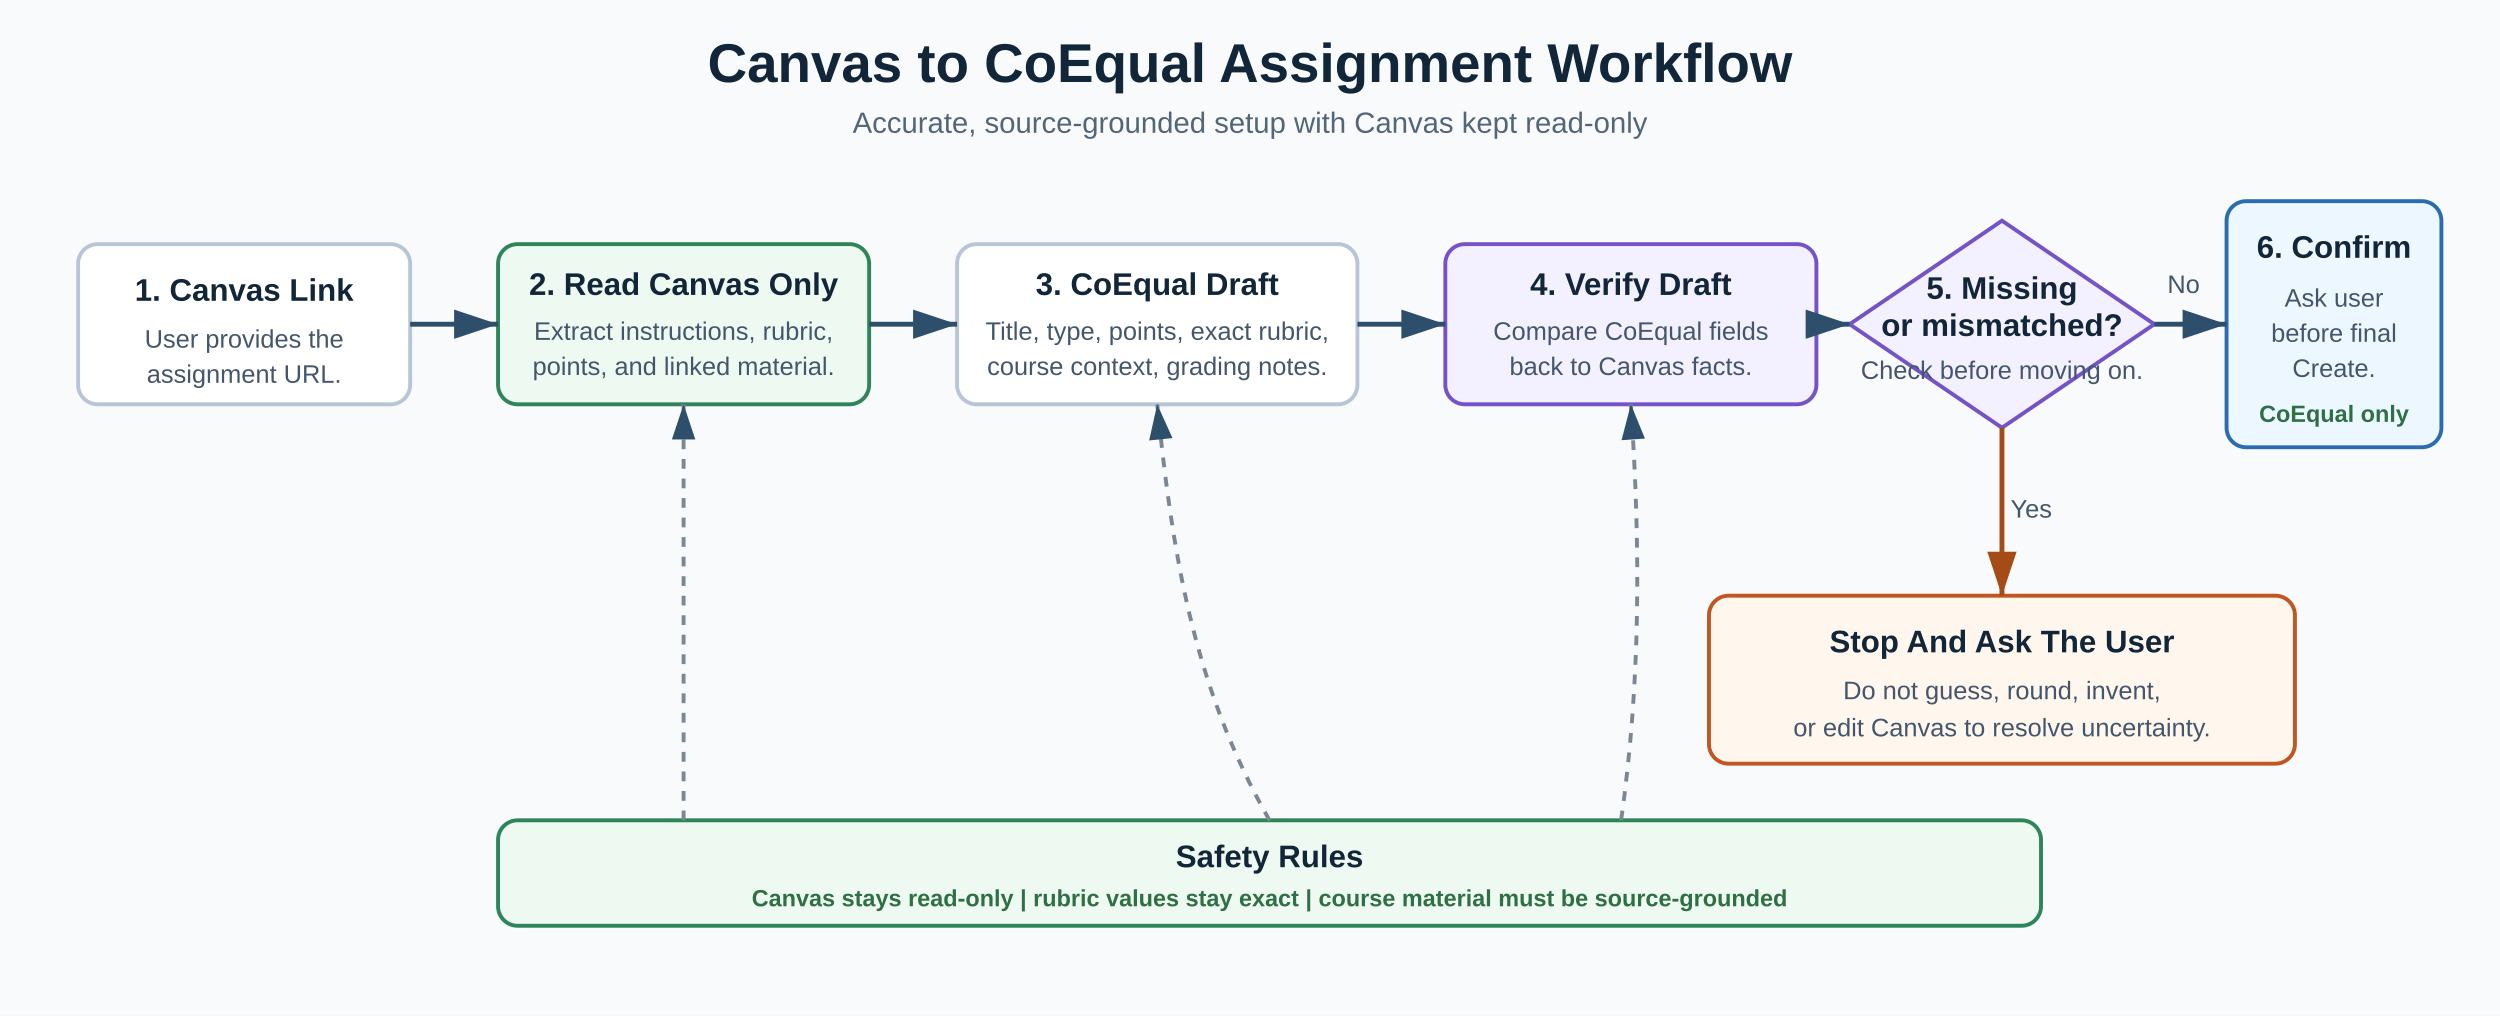
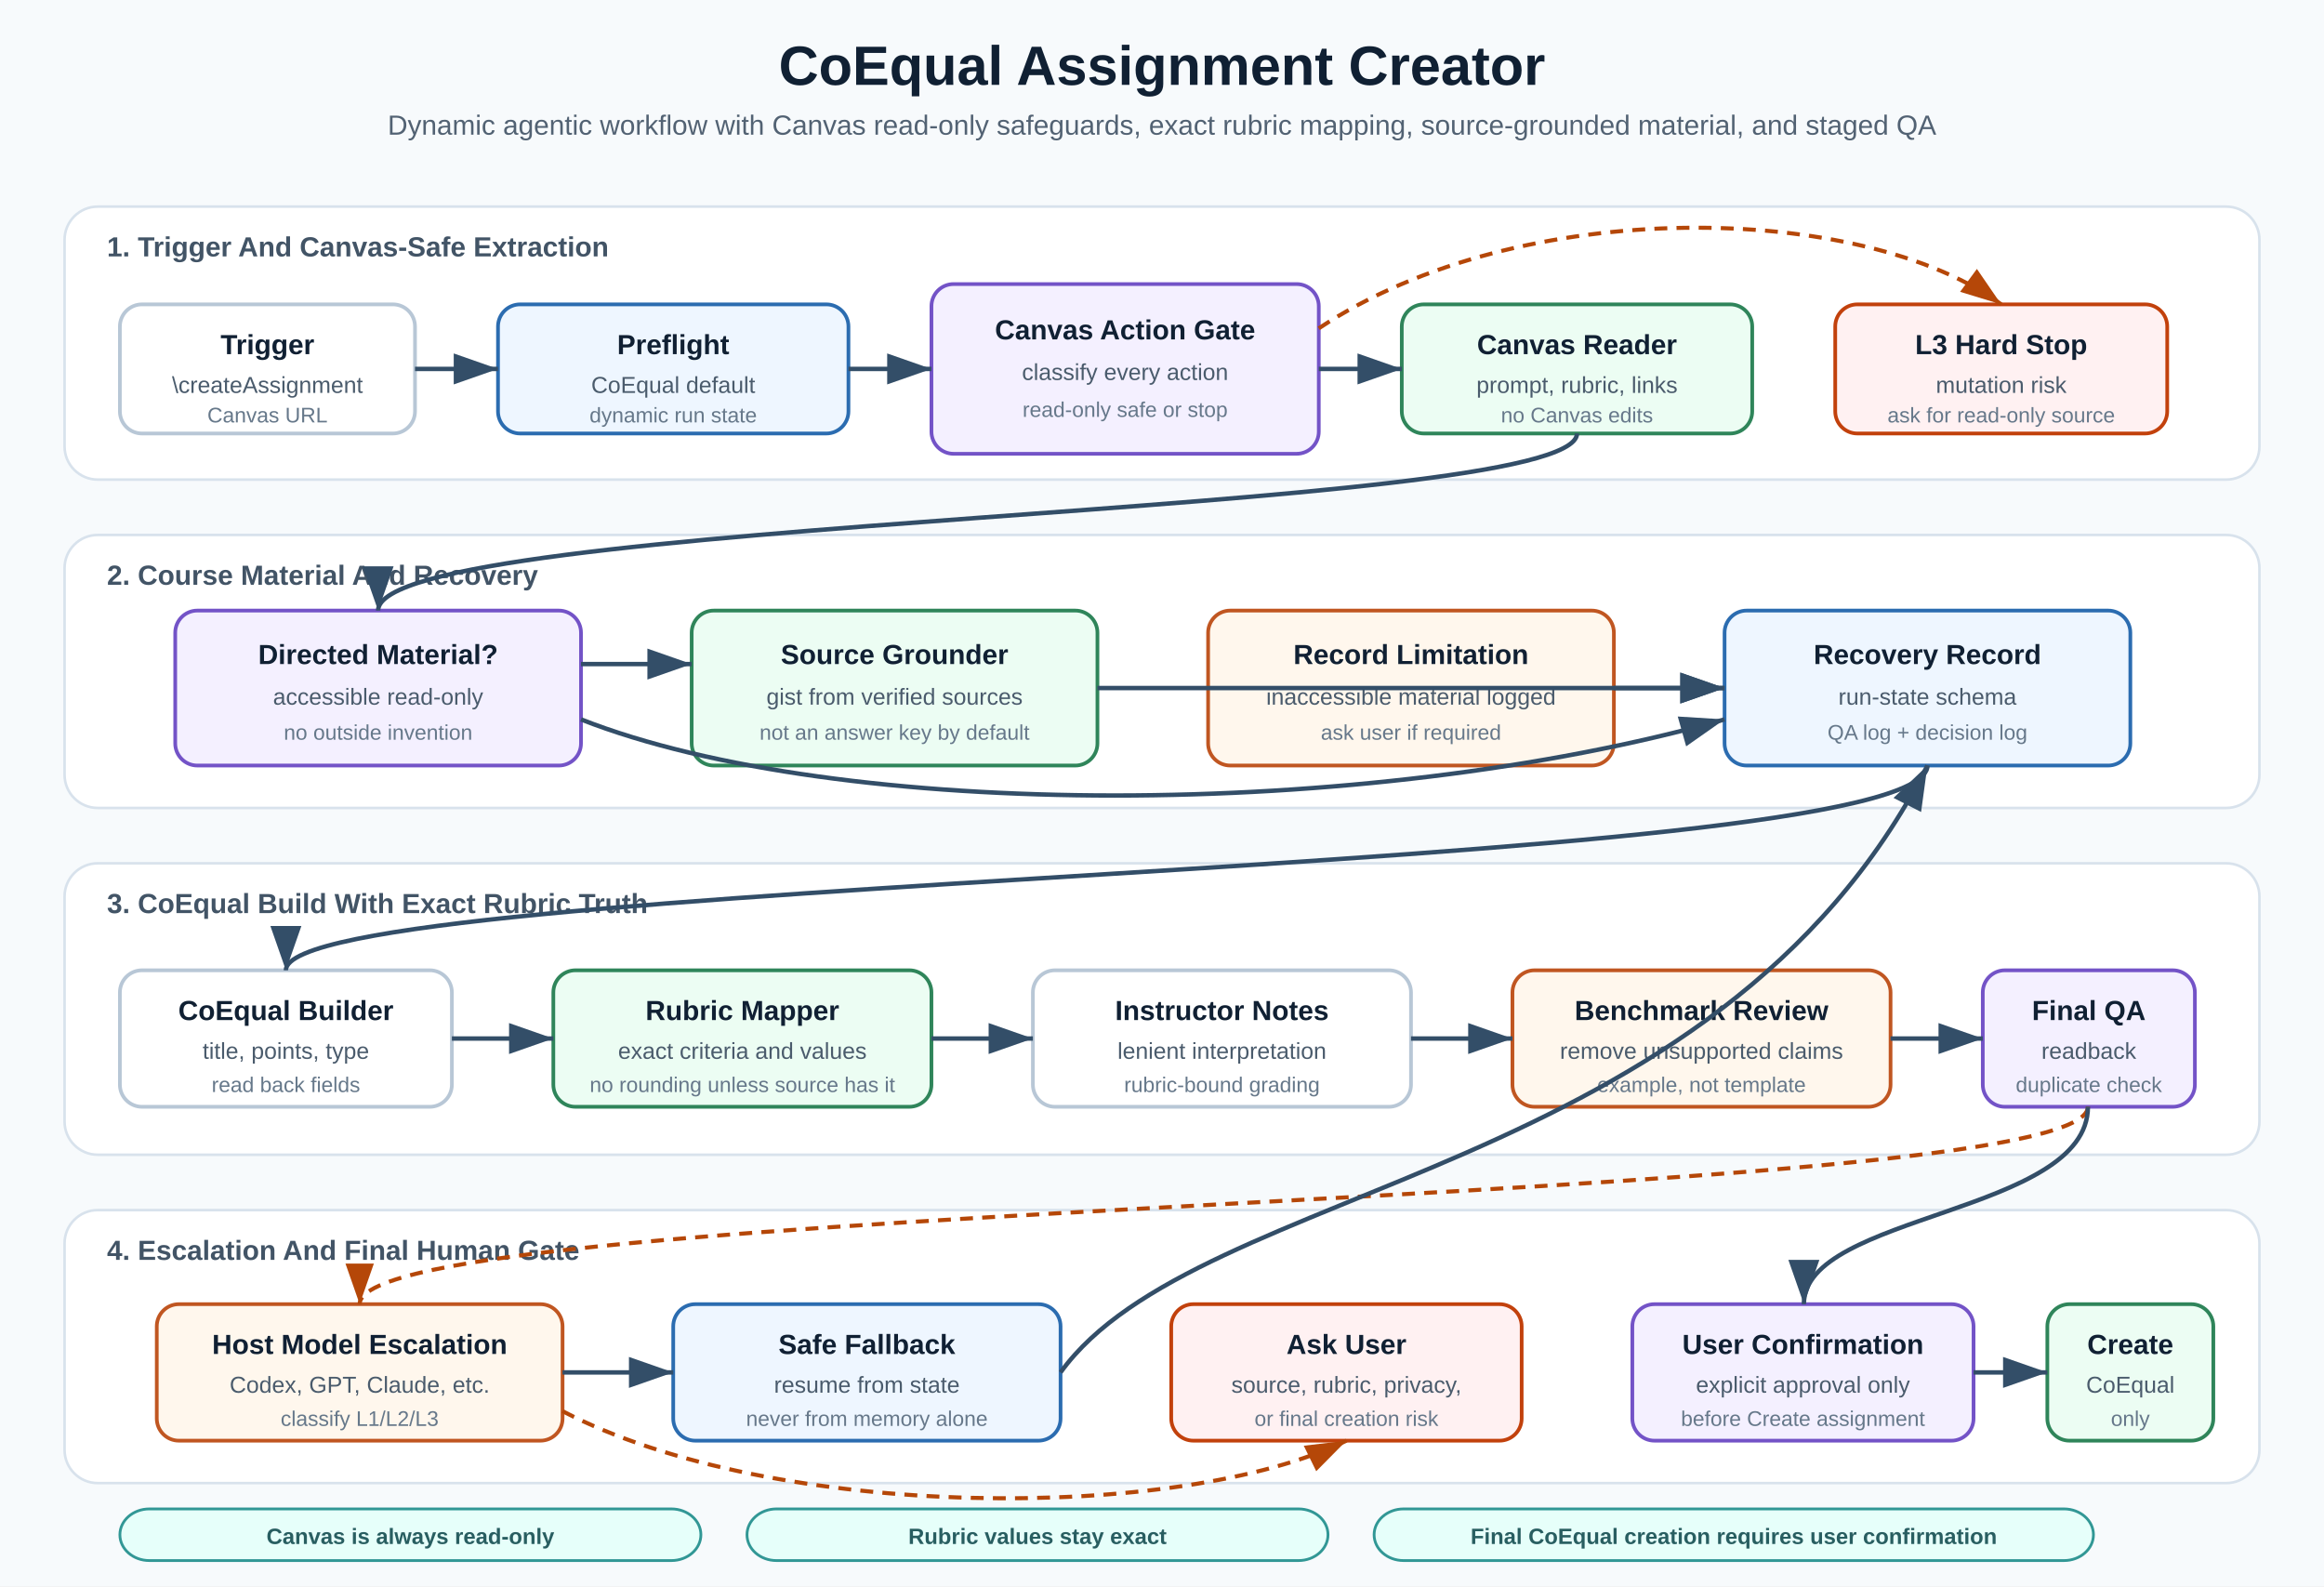
- <svg xmlns="http://www.w3.org/2000/svg" width="1280" height="520" viewBox="0 0 1280 520" role="img" aria-labelledby="title desc">
+ <svg xmlns="http://www.w3.org/2000/svg" width="1260" height="860" viewBox="0 0 1260 860" role="img" aria-labelledby="title desc">
  <defs>
-     <marker id="arrow" markerWidth="10" markerHeight="10" refX="9" refY="3" orient="auto" markerUnits="strokeWidth">
-       <path d="M0,0 L0,6 L9,3 z" fill="#2d4f6c" />
+     <marker id="arrow" markerWidth="11" markerHeight="11" refX="10" refY="3.5" orient="auto" markerUnits="strokeWidth">
+       <path d="M0,0 L0,7 L10,3.5 z" fill="#334e68" />
    </marker>
-     <marker id="warnArrow" markerWidth="10" markerHeight="10" refX="9" refY="3" orient="auto" markerUnits="strokeWidth">
-       <path d="M0,0 L0,6 L9,3 z" fill="#a44b16" />
+     <marker id="warnArrow" markerWidth="11" markerHeight="11" refX="10" refY="3.5" orient="auto" markerUnits="strokeWidth">
+       <path d="M0,0 L0,7 L10,3.5 z" fill="#b54708" />
    </marker>
    <style>
-       .bg { fill: #f8fafc; }
-       .title { font: 700 28px Arial, sans-serif; fill: #12263a; }
-       .subtitle { font: 400 15px Arial, sans-serif; fill: #536579; }
-       .box { fill: #ffffff; stroke: #b7c6d6; stroke-width: 2; rx: 10; }
-       .safe { fill: #eefaf1; stroke: #2f855a; stroke-width: 2; rx: 10; }
-       .check { fill: #f3f0ff; stroke: #7353c7; stroke-width: 2; rx: 10; }
-       .stop { fill: #fff7ed; stroke: #c05621; stroke-width: 2; rx: 10; }
-       .done { fill: #edf7ff; stroke: #2b6cb0; stroke-width: 2; rx: 10; }
-       .label { font: 700 16px Arial, sans-serif; fill: #12263a; }
-       .text { font: 400 13px Arial, sans-serif; fill: #44566c; }
-       .small { font: 700 12px Arial, sans-serif; fill: #2f6f44; }
-       .arrow { stroke: #2d4f6c; stroke-width: 2.5; fill: none; marker-end: url(#arrow); }
-       .warnLine { stroke: #a44b16; stroke-width: 2.5; fill: none; marker-end: url(#warnArrow); }
-       .softLine { stroke: #7b8794; stroke-width: 2; fill: none; stroke-dasharray: 5 5; marker-end: url(#arrow); }
+       .bg { fill: #f7fafc; }
+       .title { font: 700 30px Arial, sans-serif; fill: #102033; }
+       .subtitle { font: 400 15px Arial, sans-serif; fill: #526273; }
+       .lane { fill: #ffffff; stroke: #d8e2ec; stroke-width: 1.4; rx: 18; }
+       .laneTitle { font: 700 15px Arial, sans-serif; fill: #425466; }
+       .box { fill: #ffffff; stroke: #b8c7d6; stroke-width: 2; rx: 12; }
+       .safe { fill: #ecfdf3; stroke: #2f855a; stroke-width: 2; rx: 12; }
+       .decision { fill: #f4f0ff; stroke: #7353c7; stroke-width: 2; rx: 12; }
+       .warn { fill: #fff7ed; stroke: #c05621; stroke-width: 2; rx: 12; }
+       .stop { fill: #fff1f2; stroke: #c2410c; stroke-width: 2; rx: 12; }
+       .record { fill: #eef6ff; stroke: #2b6cb0; stroke-width: 2; rx: 12; }
+       .label { font: 700 15px Arial, sans-serif; fill: #102033; }
+       .small { font: 400 12.5px Arial, sans-serif; fill: #4a5b6c; }
+       .tiny { font: 400 11.5px Arial, sans-serif; fill: #66788a; }
+       .arrow { stroke: #334e68; stroke-width: 2.4; fill: none; marker-end: url(#arrow); }
+       .warnLine { stroke: #b54708; stroke-width: 2.2; fill: none; stroke-dasharray: 7 5; marker-end: url(#warnArrow); }
+       .pill { fill: #e6fffa; stroke: #319795; stroke-width: 1.5; rx: 16; }
+       .pillText { font: 700 12px Arial, sans-serif; fill: #285e61; }
    </style>
  </defs>
-   <rect class="bg" width="1280" height="520" />
-   <text class="title" x="640" y="42" text-anchor="middle">Canvas to CoEqual Assignment Workflow</text>
-   <text class="subtitle" x="640" y="68" text-anchor="middle">Accurate, source-grounded setup with Canvas kept read-only</text>
-   <rect class="box" x="40" y="125" width="170" height="82" />
-   <text class="label" x="125" y="154" text-anchor="middle">1. Canvas Link</text>
-   <text class="text" x="125" y="178" text-anchor="middle">User provides the</text>
-   <text class="text" x="125" y="196" text-anchor="middle">assignment URL.</text>
-   <rect class="safe" x="255" y="125" width="190" height="82" />
-   <text class="label" x="350" y="151" text-anchor="middle">2. Read Canvas Only</text>
-   <text class="text" x="350" y="174" text-anchor="middle">Extract instructions, rubric,</text>
-   <text class="text" x="350" y="192" text-anchor="middle">points, and linked material.</text>
-   <rect class="box" x="490" y="125" width="205" height="82" />
-   <text class="label" x="592.5" y="151" text-anchor="middle">3. CoEqual Draft</text>
-   <text class="text" x="592.5" y="174" text-anchor="middle">Title, type, points, exact rubric,</text>
-   <text class="text" x="592.5" y="192" text-anchor="middle">course context, grading notes.</text>
-   <rect class="check" x="740" y="125" width="190" height="82" />
-   <text class="label" x="835" y="151" text-anchor="middle">4. Verify Draft</text>
-   <text class="text" x="835" y="174" text-anchor="middle">Compare CoEqual fields</text>
-   <text class="text" x="835" y="192" text-anchor="middle">back to Canvas facts.</text>
-   <path class="check" d="M1025 113 L1103 166 L1025 219 L947 166 Z" />
-   <text class="label" x="1025" y="153" text-anchor="middle">5. Missing</text>
-   <text class="label" x="1025" y="172" text-anchor="middle">or mismatched?</text>
-   <text class="text" x="1025" y="194" text-anchor="middle">Check before moving on.</text>
-   <rect class="done" x="1140" y="103" width="110" height="126" />
-   <text class="label" x="1195" y="132" text-anchor="middle">6. Confirm</text>
-   <text class="text" x="1195" y="157" text-anchor="middle">Ask user</text>
-   <text class="text" x="1195" y="175" text-anchor="middle">before final</text>
-   <text class="text" x="1195" y="193" text-anchor="middle">Create.</text>
-   <text class="small" x="1195" y="216" text-anchor="middle">CoEqual only</text>
-   <rect class="stop" x="875" y="305" width="300" height="86" />
-   <text class="label" x="1025" y="334" text-anchor="middle">Stop And Ask The User</text>
-   <text class="text" x="1025" y="358" text-anchor="middle">Do not guess, round, invent,</text>
-   <text class="text" x="1025" y="377" text-anchor="middle">or edit Canvas to resolve uncertainty.</text>
-   <rect class="safe" x="255" y="420" width="790" height="54" />
-   <text class="label" x="650" y="444" text-anchor="middle">Safety Rules</text>
-   <text class="small" x="650" y="464" text-anchor="middle">Canvas stays read-only | rubric values stay exact | course material must be source-grounded</text>
-   <path class="arrow" d="M210 166 L255 166" />
-   <path class="arrow" d="M445 166 L490 166" />
-   <path class="arrow" d="M695 166 L740 166" />
-   <path class="arrow" d="M930 166 L947 166" />
-   <path class="arrow" d="M1103 166 L1140 166" />
-   <path class="warnLine" d="M1025 219 L1025 305" />
-   <text class="text" x="1118" y="150" text-anchor="middle">No</text>
-   <text class="text" x="1040" y="265" text-anchor="middle">Yes</text>
-   <path class="softLine" d="M350 420 C350 350 350 280 350 207" />
-   <path class="softLine" d="M650 420 C610 350 600 280 592.5 207" />
-   <path class="softLine" d="M830 420 C840 350 840 280 835 207" />
+   <rect class="bg" x="0" y="0" width="1260" height="860" />
+   <text class="title" x="630" y="46" text-anchor="middle">CoEqual Assignment Creator</text>
+   <text class="subtitle" x="630" y="73" text-anchor="middle">Dynamic agentic workflow with Canvas read-only safeguards, exact rubric mapping, source-grounded material, and staged QA</text>
+   <rect class="lane" x="35" y="112" width="1190" height="148" />
+   <text class="laneTitle" x="58" y="139">1. Trigger And Canvas-Safe Extraction</text>
+   <rect class="box" x="65" y="165" width="160" height="70" />
+   <text class="label" x="145" y="192" text-anchor="middle">Trigger</text>
+   <text class="small" x="145" y="213" text-anchor="middle">\createAssignment</text>
+   <text class="tiny" x="145" y="229" text-anchor="middle">Canvas URL</text>
+   <rect class="record" x="270" y="165" width="190" height="70" />
+   <text class="label" x="365" y="192" text-anchor="middle">Preflight</text>
+   <text class="small" x="365" y="213" text-anchor="middle">CoEqual default</text>
+   <text class="tiny" x="365" y="229" text-anchor="middle">dynamic run state</text>
+   <rect class="decision" x="505" y="154" width="210" height="92" />
+   <text class="label" x="610" y="184" text-anchor="middle">Canvas Action Gate</text>
+   <text class="small" x="610" y="206" text-anchor="middle">classify every action</text>
+   <text class="tiny" x="610" y="226" text-anchor="middle">read-only safe or stop</text>
+   <rect class="safe" x="760" y="165" width="190" height="70" />
+   <text class="label" x="855" y="192" text-anchor="middle">Canvas Reader</text>
+   <text class="small" x="855" y="213" text-anchor="middle">prompt, rubric, links</text>
+   <text class="tiny" x="855" y="229" text-anchor="middle">no Canvas edits</text>
+   <rect class="stop" x="995" y="165" width="180" height="70" />
+   <text class="label" x="1085" y="192" text-anchor="middle">L3 Hard Stop</text>
+   <text class="small" x="1085" y="213" text-anchor="middle">mutation risk</text>
+   <text class="tiny" x="1085" y="229" text-anchor="middle">ask for read-only source</text>
+   <path class="arrow" d="M225 200 L270 200" />
+   <path class="arrow" d="M460 200 L505 200" />
+   <path class="arrow" d="M715 200 L760 200" />
+   <path class="warnLine" d="M715 178 C825 105 1010 110 1085 165" />
+   <rect class="lane" x="35" y="290" width="1190" height="148" />
+   <text class="laneTitle" x="58" y="317">2. Course Material And Recovery</text>
+   <rect class="decision" x="95" y="331" width="220" height="84" />
+   <text class="label" x="205" y="360" text-anchor="middle">Directed Material?</text>
+   <text class="small" x="205" y="382" text-anchor="middle">accessible read-only</text>
+   <text class="tiny" x="205" y="401" text-anchor="middle">no outside invention</text>
+   <rect class="safe" x="375" y="331" width="220" height="84" />
+   <text class="label" x="485" y="360" text-anchor="middle">Source Grounder</text>
+   <text class="small" x="485" y="382" text-anchor="middle">gist from verified sources</text>
+   <text class="tiny" x="485" y="401" text-anchor="middle">not an answer key by default</text>
+   <rect class="warn" x="655" y="331" width="220" height="84" />
+   <text class="label" x="765" y="360" text-anchor="middle">Record Limitation</text>
+   <text class="small" x="765" y="382" text-anchor="middle">inaccessible material logged</text>
+   <text class="tiny" x="765" y="401" text-anchor="middle">ask user if required</text>
+   <rect class="record" x="935" y="331" width="220" height="84" />
+   <text class="label" x="1045" y="360" text-anchor="middle">Recovery Record</text>
+   <text class="small" x="1045" y="382" text-anchor="middle">run-state schema</text>
+   <text class="tiny" x="1045" y="401" text-anchor="middle">QA log + decision log</text>
+   <path class="arrow" d="M855 235 C855 280 205 280 205 331" />
+   <path class="arrow" d="M315 360 L375 360" />
+   <path class="arrow" d="M315 390 C455 445 740 445 935 390" />
+   <path class="arrow" d="M595 373 L935 373" />
+   <path class="arrow" d="M875 373 L935 373" />
+   <rect class="lane" x="35" y="468" width="1190" height="158" />
+   <text class="laneTitle" x="58" y="495">3. CoEqual Build With Exact Rubric Truth</text>
+   <rect class="box" x="65" y="526" width="180" height="74" />
+   <text class="label" x="155" y="553" text-anchor="middle">CoEqual Builder</text>
+   <text class="small" x="155" y="574" text-anchor="middle">title, points, type</text>
+   <text class="tiny" x="155" y="592" text-anchor="middle">read back fields</text>
+   <rect class="safe" x="300" y="526" width="205" height="74" />
+   <text class="label" x="402.5" y="553" text-anchor="middle">Rubric Mapper</text>
+   <text class="small" x="402.5" y="574" text-anchor="middle">exact criteria and values</text>
+   <text class="tiny" x="402.5" y="592" text-anchor="middle">no rounding unless source has it</text>
+   <rect class="box" x="560" y="526" width="205" height="74" />
+   <text class="label" x="662.5" y="553" text-anchor="middle">Instructor Notes</text>
+   <text class="small" x="662.5" y="574" text-anchor="middle">lenient interpretation</text>
+   <text class="tiny" x="662.5" y="592" text-anchor="middle">rubric-bound grading</text>
+   <rect class="warn" x="820" y="526" width="205" height="74" />
+   <text class="label" x="922.5" y="553" text-anchor="middle">Benchmark Review</text>
+   <text class="small" x="922.5" y="574" text-anchor="middle">remove unsupported claims</text>
+   <text class="tiny" x="922.5" y="592" text-anchor="middle">example, not template</text>
+   <rect class="decision" x="1075" y="526" width="115" height="74" />
+   <text class="label" x="1132.5" y="553" text-anchor="middle">Final QA</text>
+   <text class="small" x="1132.5" y="574" text-anchor="middle">readback</text>
+   <text class="tiny" x="1132.5" y="592" text-anchor="middle">duplicate check</text>
+   <path class="arrow" d="M1045 415 C1045 475 155 475 155 526" />
+   <path class="arrow" d="M245 563 L300 563" />
+   <path class="arrow" d="M505 563 L560 563" />
+   <path class="arrow" d="M765 563 L820 563" />
+   <path class="arrow" d="M1025 563 L1075 563" />
+   <rect class="lane" x="35" y="656" width="1190" height="148" />
+   <text class="laneTitle" x="58" y="683">4. Escalation And Final Human Gate</text>
+   <rect class="warn" x="85" y="707" width="220" height="74" />
+   <text class="label" x="195" y="734" text-anchor="middle">Host Model Escalation</text>
+   <text class="small" x="195" y="755" text-anchor="middle">Codex, GPT, Claude, etc.</text>
+   <text class="tiny" x="195" y="773" text-anchor="middle">classify L1/L2/L3</text>
+   <rect class="record" x="365" y="707" width="210" height="74" />
+   <text class="label" x="470" y="734" text-anchor="middle">Safe Fallback</text>
+   <text class="small" x="470" y="755" text-anchor="middle">resume from state</text>
+   <text class="tiny" x="470" y="773" text-anchor="middle">never from memory alone</text>
+   <rect class="stop" x="635" y="707" width="190" height="74" />
+   <text class="label" x="730" y="734" text-anchor="middle">Ask User</text>
+   <text class="small" x="730" y="755" text-anchor="middle">source, rubric, privacy,</text>
+   <text class="tiny" x="730" y="773" text-anchor="middle">or final creation risk</text>
+   <rect class="decision" x="885" y="707" width="185" height="74" />
+   <text class="label" x="977.5" y="734" text-anchor="middle">User Confirmation</text>
+   <text class="small" x="977.5" y="755" text-anchor="middle">explicit approval only</text>
+   <text class="tiny" x="977.5" y="773" text-anchor="middle">before Create assignment</text>
+   <rect class="safe" x="1110" y="707" width="90" height="74" />
+   <text class="label" x="1155" y="734" text-anchor="middle">Create</text>
+   <text class="small" x="1155" y="755" text-anchor="middle">CoEqual</text>
+   <text class="tiny" x="1155" y="773" text-anchor="middle">only</text>
+   <path class="warnLine" d="M1132 600 C1132 655 195 650 195 707" />
+   <path class="arrow" d="M305 744 L365 744" />
+   <path class="arrow" d="M575 744 C650 640 930 640 1045 415" />
+   <path class="warnLine" d="M305 765 C420 825 640 825 730 781" />
+   <path class="arrow" d="M1132 600 C1132 658 978 658 978 707" />
+   <path class="arrow" d="M1070 744 L1110 744" />
+   <rect class="pill" x="65" y="818" width="315" height="28" />
+   <text class="pillText" x="222.5" y="837" text-anchor="middle">Canvas is always read-only</text>
+   <rect class="pill" x="405" y="818" width="315" height="28" />
+   <text class="pillText" x="562.5" y="837" text-anchor="middle">Rubric values stay exact</text>
+   <rect class="pill" x="745" y="818" width="390" height="28" />
+   <text class="pillText" x="940" y="837" text-anchor="middle">Final CoEqual creation requires user confirmation</text>
</svg>
